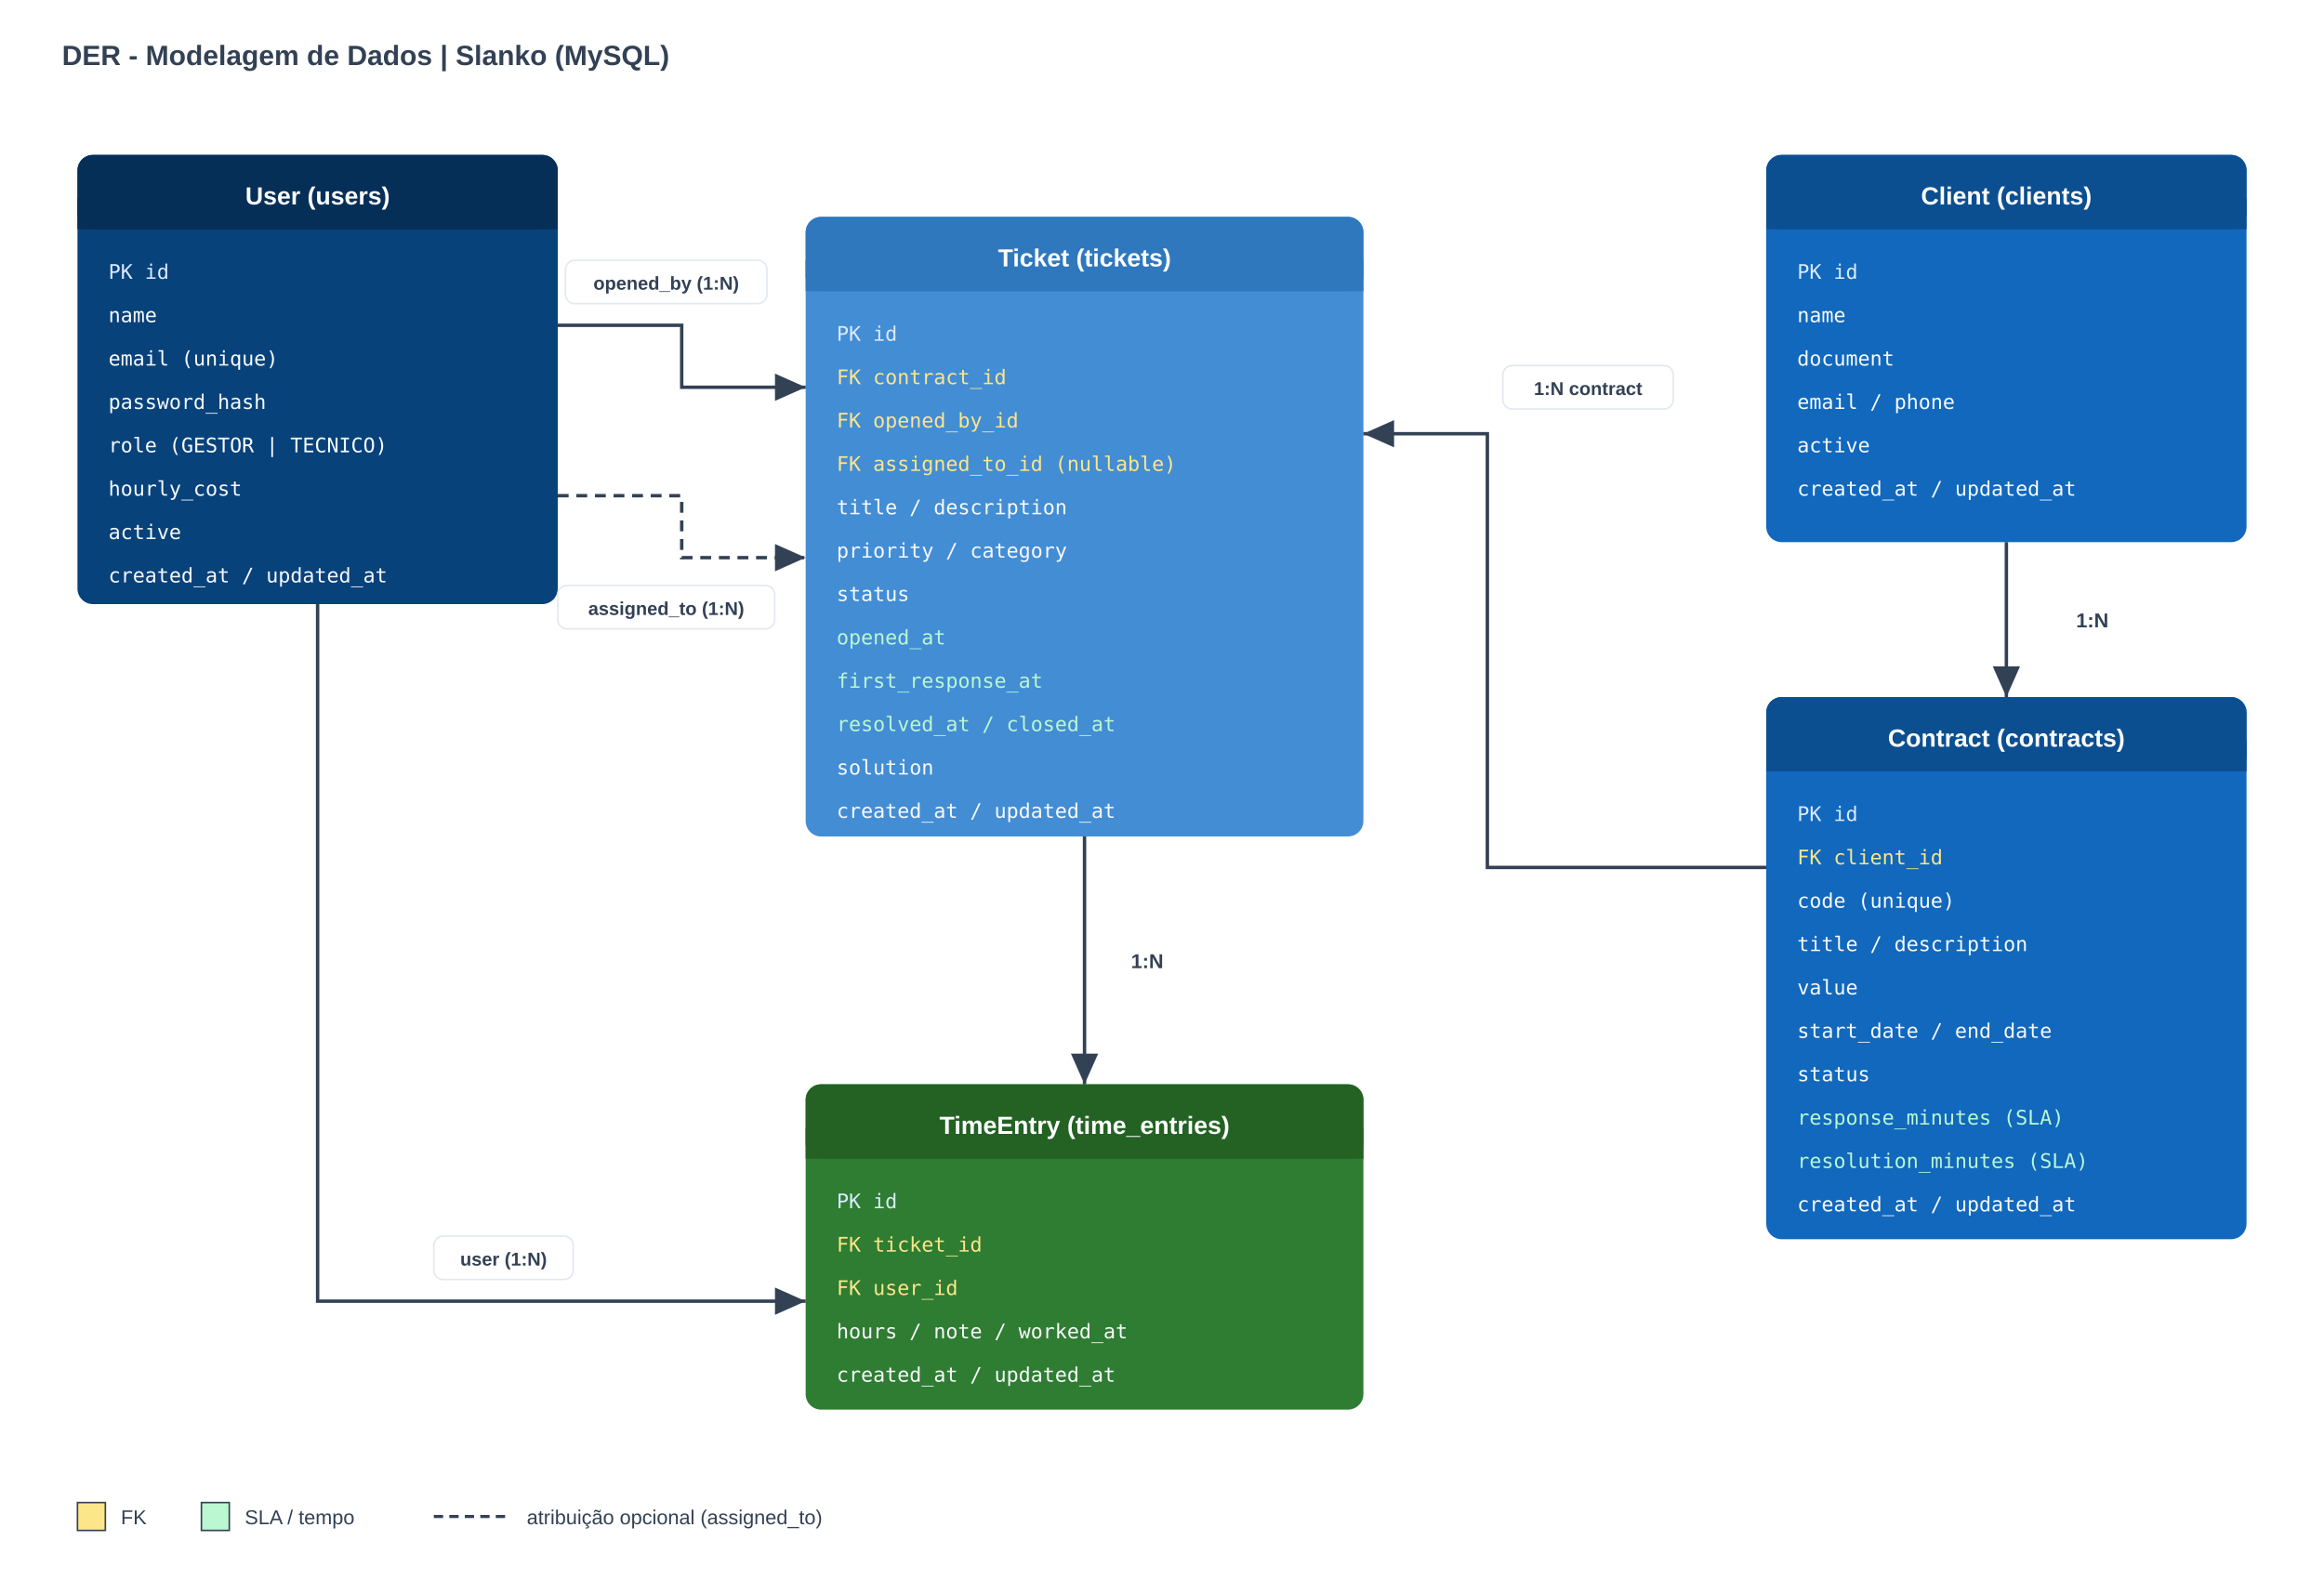
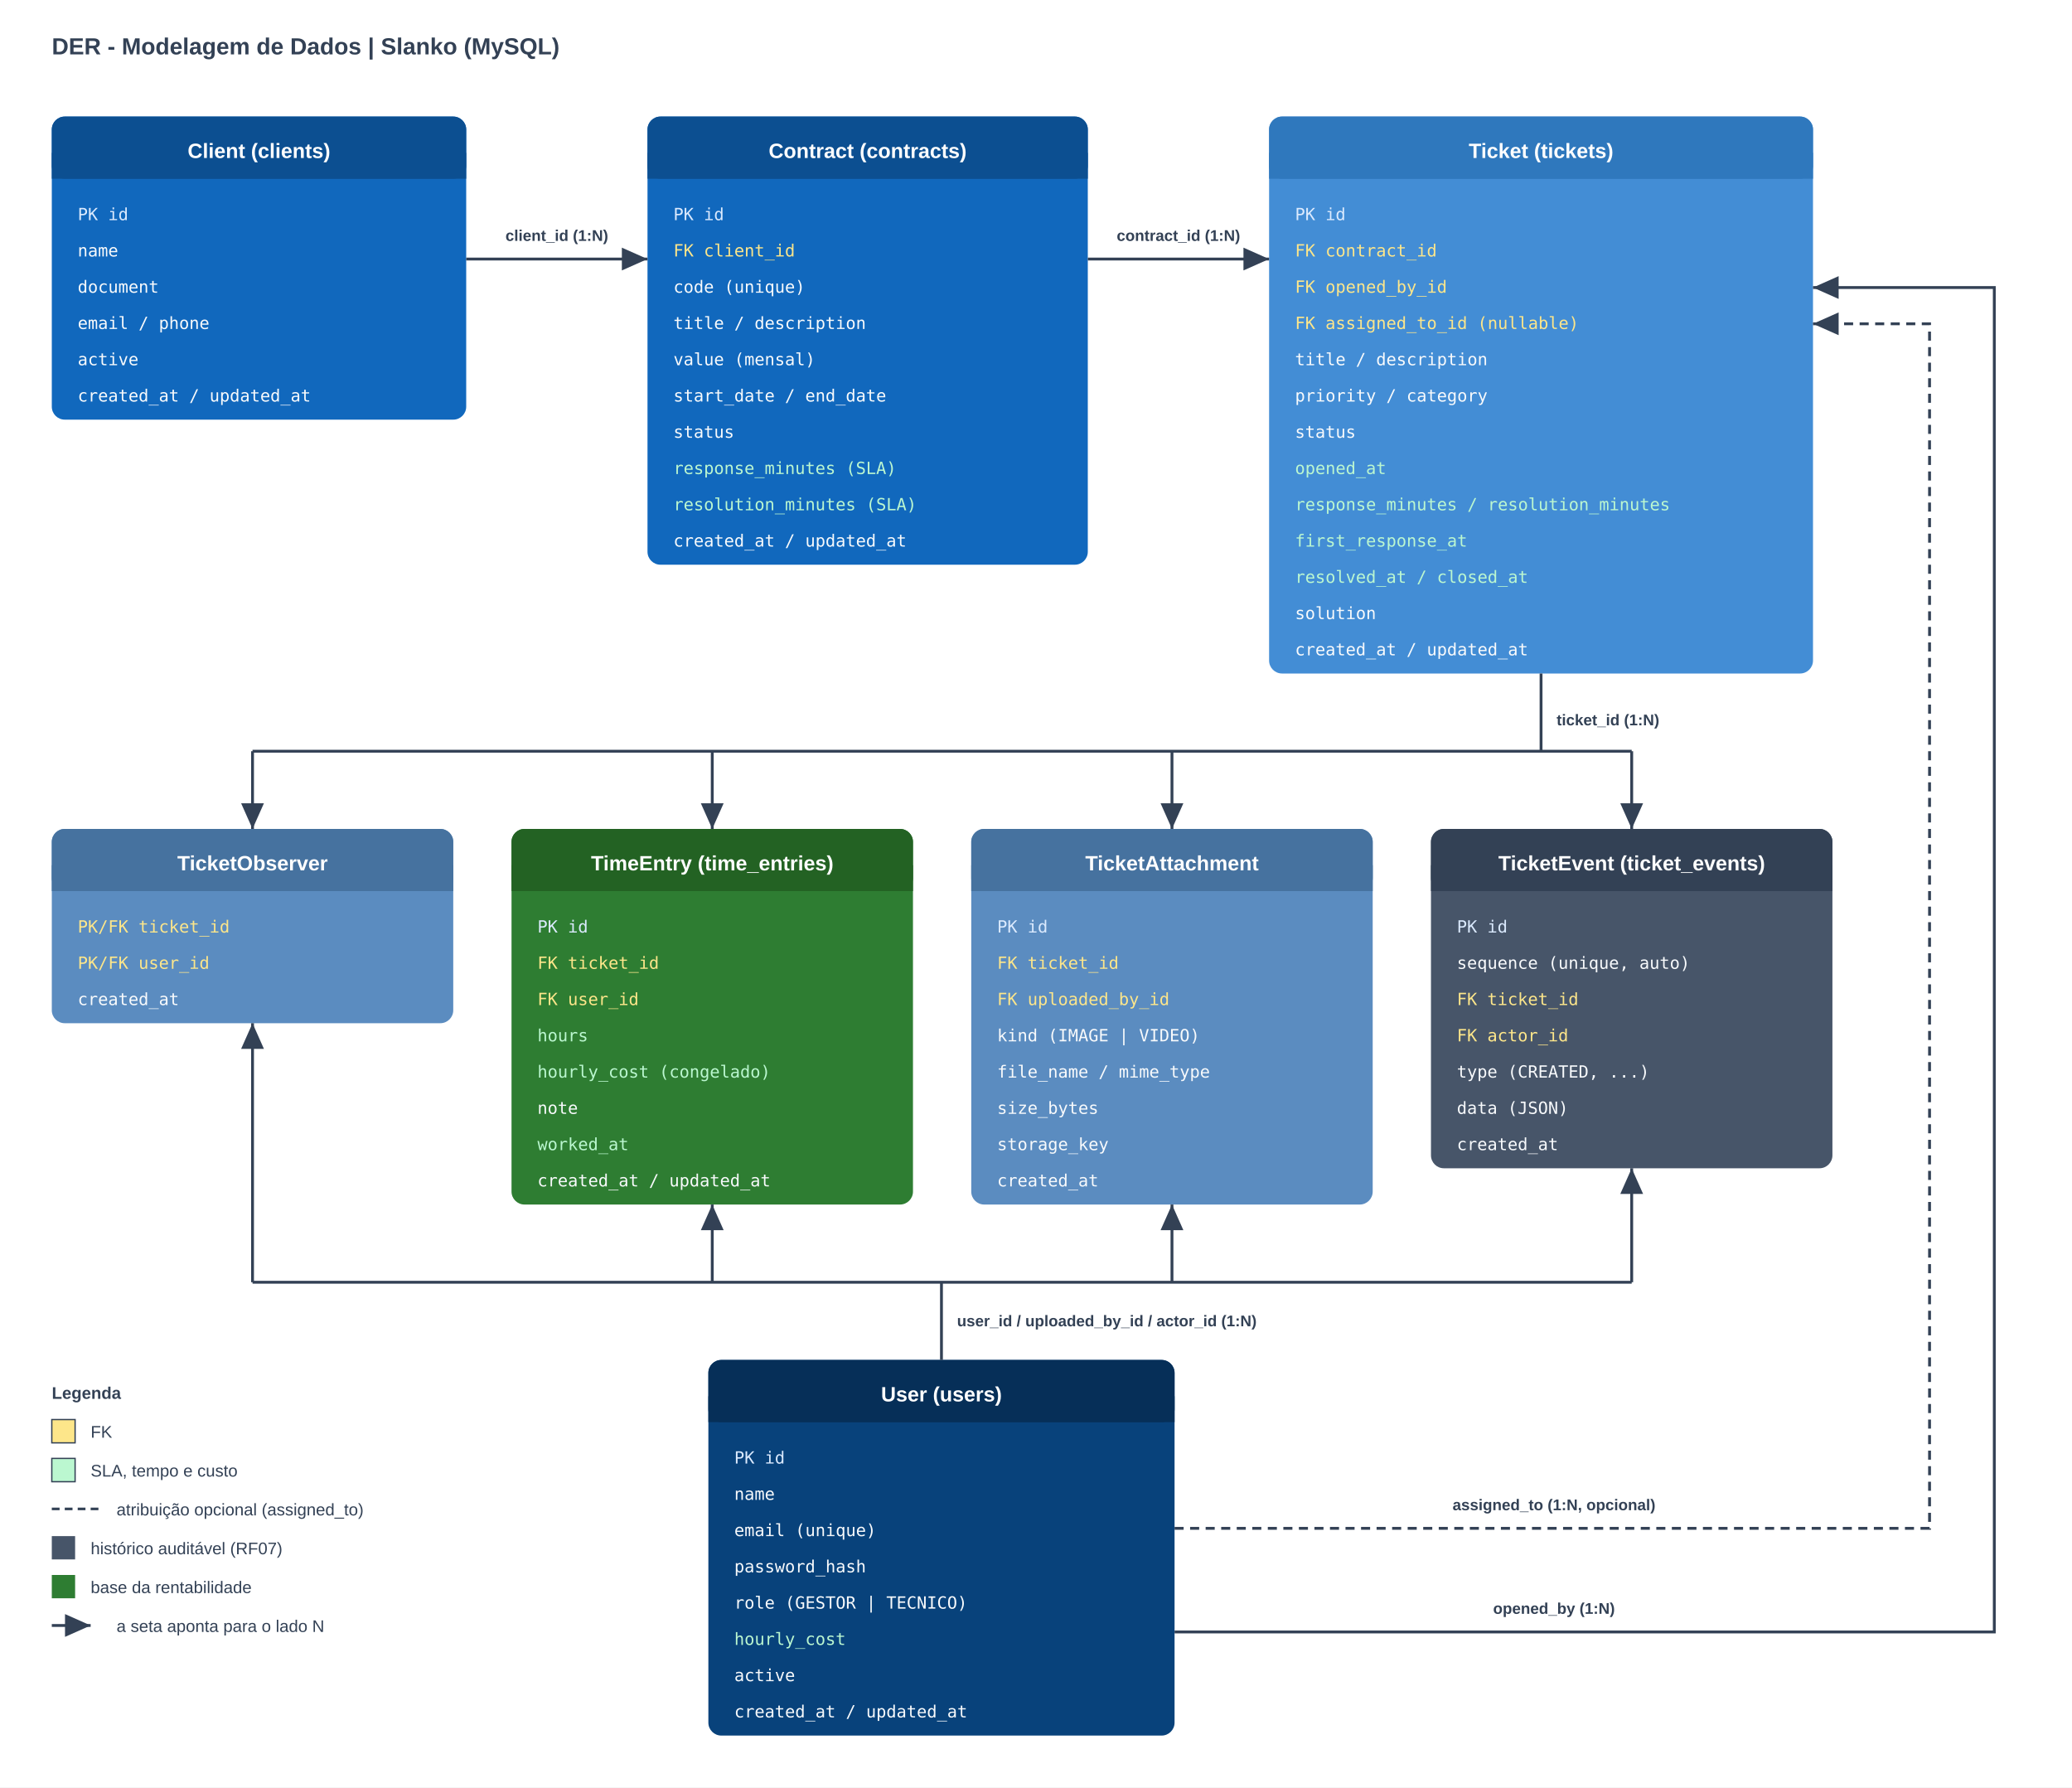
- <svg xmlns="http://www.w3.org/2000/svg" viewBox="0 0 1500 1020" width="1500" height="1020" role="img">
+ <svg xmlns="http://www.w3.org/2000/svg" viewBox="0 0 1600 1380" width="1600" height="1380" role="img">
  <defs>
    <marker id="crow" markerWidth="10" markerHeight="10" refX="9" refY="5" orient="auto">
      <path d="M0,1 L9,5 L0,9 Z" fill="#334155" />
    </marker>
  </defs>
-   <rect x="0" y="0" width="1500" height="1020" fill="#ffffff" />
+   <rect x="0" y="0" width="1600" height="1380" fill="#ffffff" />
  <text x="40" y="42" fill="#334155" font-family="Segoe UI, Arial, sans-serif" font-size="18" font-weight="700">DER - Modelagem de Dados | Slanko (MySQL)</text>
-   <rect x="50" y="100" width="310" height="290" rx="10" fill="#08427b" />
-   <rect x="50" y="100" width="310" height="48" rx="10" fill="#062f58" />
-   <rect x="50" y="128" width="310" height="20" fill="#062f58" />
-   <text x="205" y="132" fill="#ffffff" font-family="Segoe UI, Arial, sans-serif" font-size="16" font-weight="700" text-anchor="middle">User (users)</text>
-   <text x="70" y="180" fill="#dbeafe" font-family="Consolas, monospace" font-size="13">PK id</text>
-   <text x="70" y="208" fill="#f8fafc" font-family="Consolas, monospace" font-size="13">name</text>
-   <text x="70" y="236" fill="#f8fafc" font-family="Consolas, monospace" font-size="13">email (unique)</text>
-   <text x="70" y="264" fill="#f8fafc" font-family="Consolas, monospace" font-size="13">password_hash</text>
-   <text x="70" y="292" fill="#f8fafc" font-family="Consolas, monospace" font-size="13">role (GESTOR | TECNICO)</text>
-   <text x="70" y="320" fill="#f8fafc" font-family="Consolas, monospace" font-size="13">hourly_cost</text>
-   <text x="70" y="348" fill="#f8fafc" font-family="Consolas, monospace" font-size="13">active</text>
-   <text x="70" y="376" fill="#f8fafc" font-family="Consolas, monospace" font-size="13">created_at / updated_at</text>
-   <rect x="1140" y="100" width="310" height="250" rx="10" fill="#1168bd" />
-   <rect x="1140" y="100" width="310" height="48" rx="10" fill="#0c4f91" />
-   <rect x="1140" y="128" width="310" height="20" fill="#0c4f91" />
-   <text x="1295" y="132" fill="#ffffff" font-family="Segoe UI, Arial, sans-serif" font-size="16" font-weight="700" text-anchor="middle">Client (clients)</text>
-   <text x="1160" y="180" fill="#dbeafe" font-family="Consolas, monospace" font-size="13">PK id</text>
-   <text x="1160" y="208" fill="#f8fafc" font-family="Consolas, monospace" font-size="13">name</text>
-   <text x="1160" y="236" fill="#f8fafc" font-family="Consolas, monospace" font-size="13">document</text>
-   <text x="1160" y="264" fill="#f8fafc" font-family="Consolas, monospace" font-size="13">email / phone</text>
-   <text x="1160" y="292" fill="#f8fafc" font-family="Consolas, monospace" font-size="13">active</text>
-   <text x="1160" y="320" fill="#f8fafc" font-family="Consolas, monospace" font-size="13">created_at / updated_at</text>
-   <rect x="1140" y="450" width="310" height="350" rx="10" fill="#1168bd" />
-   <rect x="1140" y="450" width="310" height="48" rx="10" fill="#0c4f91" />
-   <rect x="1140" y="478" width="310" height="20" fill="#0c4f91" />
-   <text x="1295" y="482" fill="#ffffff" font-family="Segoe UI, Arial, sans-serif" font-size="16" font-weight="700" text-anchor="middle">Contract (contracts)</text>
-   <text x="1160" y="530" fill="#dbeafe" font-family="Consolas, monospace" font-size="13">PK id</text>
-   <text x="1160" y="558" fill="#fde68a" font-family="Consolas, monospace" font-size="13">FK client_id</text>
-   <text x="1160" y="586" fill="#f8fafc" font-family="Consolas, monospace" font-size="13">code (unique)</text>
-   <text x="1160" y="614" fill="#f8fafc" font-family="Consolas, monospace" font-size="13">title / description</text>
-   <text x="1160" y="642" fill="#f8fafc" font-family="Consolas, monospace" font-size="13">value</text>
-   <text x="1160" y="670" fill="#f8fafc" font-family="Consolas, monospace" font-size="13">start_date / end_date</text>
-   <text x="1160" y="698" fill="#f8fafc" font-family="Consolas, monospace" font-size="13">status</text>
-   <text x="1160" y="726" fill="#bbf7d0" font-family="Consolas, monospace" font-size="13">response_minutes (SLA)</text>
-   <text x="1160" y="754" fill="#bbf7d0" font-family="Consolas, monospace" font-size="13">resolution_minutes (SLA)</text>
-   <text x="1160" y="782" fill="#f8fafc" font-family="Consolas, monospace" font-size="13">created_at / updated_at</text>
-   <rect x="520" y="140" width="360" height="400" rx="10" fill="#438dd5" />
-   <rect x="520" y="140" width="360" height="48" rx="10" fill="#2f78bd" />
-   <rect x="520" y="168" width="360" height="20" fill="#2f78bd" />
-   <text x="700" y="172" fill="#ffffff" font-family="Segoe UI, Arial, sans-serif" font-size="16" font-weight="700" text-anchor="middle">Ticket (tickets)</text>
-   <text x="540" y="220" fill="#dbeafe" font-family="Consolas, monospace" font-size="13">PK id</text>
-   <text x="540" y="248" fill="#fde68a" font-family="Consolas, monospace" font-size="13">FK contract_id</text>
-   <text x="540" y="276" fill="#fde68a" font-family="Consolas, monospace" font-size="13">FK opened_by_id</text>
-   <text x="540" y="304" fill="#fde68a" font-family="Consolas, monospace" font-size="13">FK assigned_to_id (nullable)</text>
-   <text x="540" y="332" fill="#f8fafc" font-family="Consolas, monospace" font-size="13">title / description</text>
-   <text x="540" y="360" fill="#f8fafc" font-family="Consolas, monospace" font-size="13">priority / category</text>
-   <text x="540" y="388" fill="#f8fafc" font-family="Consolas, monospace" font-size="13">status</text>
-   <text x="540" y="416" fill="#bbf7d0" font-family="Consolas, monospace" font-size="13">opened_at</text>
-   <text x="540" y="444" fill="#bbf7d0" font-family="Consolas, monospace" font-size="13">first_response_at</text>
-   <text x="540" y="472" fill="#bbf7d0" font-family="Consolas, monospace" font-size="13">resolved_at / closed_at</text>
-   <text x="540" y="500" fill="#f8fafc" font-family="Consolas, monospace" font-size="13">solution</text>
-   <text x="540" y="528" fill="#f8fafc" font-family="Consolas, monospace" font-size="13">created_at / updated_at</text>
-   <rect x="520" y="700" width="360" height="210" rx="10" fill="#2e7d32" />
-   <rect x="520" y="700" width="360" height="48" rx="10" fill="#236223" />
-   <rect x="520" y="728" width="360" height="20" fill="#236223" />
-   <text x="700" y="732" fill="#ffffff" font-family="Segoe UI, Arial, sans-serif" font-size="16" font-weight="700" text-anchor="middle">TimeEntry (time_entries)</text>
-   <text x="540" y="780" fill="#dbeafe" font-family="Consolas, monospace" font-size="13">PK id</text>
-   <text x="540" y="808" fill="#fde68a" font-family="Consolas, monospace" font-size="13">FK ticket_id</text>
-   <text x="540" y="836" fill="#fde68a" font-family="Consolas, monospace" font-size="13">FK user_id</text>
-   <text x="540" y="864" fill="#f8fafc" font-family="Consolas, monospace" font-size="13">hours / note / worked_at</text>
-   <text x="540" y="892" fill="#f8fafc" font-family="Consolas, monospace" font-size="13">created_at / updated_at</text>
-   <line x1="1295" y1="350" x2="1295" y2="450" stroke="#334155" stroke-width="2.2" marker-end="url(#crow)" />
-   <text x="1340" y="405" fill="#334155" font-family="Segoe UI, Arial, sans-serif" font-size="13" font-weight="700">1:N</text>
-   <path d="M1140,560 H960 V280 H880" fill="none" stroke="#334155" stroke-width="2.2" marker-end="url(#crow)" />
-   <rect x="970" y="236" width="110" height="28" rx="6" fill="#ffffff" stroke="#e2e8f0" />
-   <text x="1025" y="255" fill="#334155" font-family="Segoe UI, Arial, sans-serif" font-size="12" font-weight="700" text-anchor="middle">1:N contract</text>
-   <path d="M360,210 H440 V250 H520" fill="none" stroke="#334155" stroke-width="2.2" marker-end="url(#crow)" />
-   <rect x="365" y="168" width="130" height="28" rx="6" fill="#ffffff" stroke="#e2e8f0" />
-   <text x="430" y="187" fill="#334155" font-family="Segoe UI, Arial, sans-serif" font-size="12" font-weight="700" text-anchor="middle">opened_by (1:N)</text>
-   <path d="M360,320 H440 V360 H520" fill="none" stroke="#334155" stroke-width="2.2" stroke-dasharray="7 5" marker-end="url(#crow)" />
-   <rect x="360" y="378" width="140" height="28" rx="6" fill="#ffffff" stroke="#e2e8f0" />
-   <text x="430" y="397" fill="#334155" font-family="Segoe UI, Arial, sans-serif" font-size="12" font-weight="700" text-anchor="middle">assigned_to (1:N)</text>
-   <line x1="700" y1="540" x2="700" y2="700" stroke="#334155" stroke-width="2.2" marker-end="url(#crow)" />
-   <text x="730" y="625" fill="#334155" font-family="Segoe UI, Arial, sans-serif" font-size="13" font-weight="700">1:N</text>
-   <path d="M205,390 V840 H520" fill="none" stroke="#334155" stroke-width="2.2" marker-end="url(#crow)" />
-   <rect x="280" y="798" width="90" height="28" rx="6" fill="#ffffff" stroke="#e2e8f0" />
-   <text x="325" y="817" fill="#334155" font-family="Segoe UI, Arial, sans-serif" font-size="12" font-weight="700" text-anchor="middle">user (1:N)</text>
-   <rect x="50" y="970" width="18" height="18" fill="#fde68a" stroke="#334155" />
-   <text x="78" y="984" fill="#334155" font-family="Segoe UI, Arial, sans-serif" font-size="13">FK</text>
-   <rect x="130" y="970" width="18" height="18" fill="#bbf7d0" stroke="#334155" />
-   <text x="158" y="984" fill="#334155" font-family="Segoe UI, Arial, sans-serif" font-size="13">SLA / tempo</text>
-   <line x1="280" y1="979" x2="330" y2="979" stroke="#334155" stroke-width="2" stroke-dasharray="6 4" />
-   <text x="340" y="984" fill="#334155" font-family="Segoe UI, Arial, sans-serif" font-size="13">atribuição opcional (assigned_to)</text>
+   <rect x="40" y="90" width="320" height="234" rx="10" fill="#1168bd" />
+   <rect x="40" y="90" width="320" height="48" rx="10" fill="#0c4f91" />
+   <rect x="40" y="118" width="320" height="20" fill="#0c4f91" />
+   <text x="200.0" y="122" fill="#ffffff" font-family="Segoe UI, Arial, sans-serif" font-size="16" font-weight="700" text-anchor="middle">Client (clients)</text>
+   <text x="60" y="170" fill="#dbeafe" font-family="Consolas, monospace" font-size="13">PK id</text>
+   <text x="60" y="198" fill="#f8fafc" font-family="Consolas, monospace" font-size="13">name</text>
+   <text x="60" y="226" fill="#f8fafc" font-family="Consolas, monospace" font-size="13">document</text>
+   <text x="60" y="254" fill="#f8fafc" font-family="Consolas, monospace" font-size="13">email / phone</text>
+   <text x="60" y="282" fill="#f8fafc" font-family="Consolas, monospace" font-size="13">active</text>
+   <text x="60" y="310" fill="#f8fafc" font-family="Consolas, monospace" font-size="13">created_at / updated_at</text>
+   <rect x="500" y="90" width="340" height="346" rx="10" fill="#1168bd" />
+   <rect x="500" y="90" width="340" height="48" rx="10" fill="#0c4f91" />
+   <rect x="500" y="118" width="340" height="20" fill="#0c4f91" />
+   <text x="670.0" y="122" fill="#ffffff" font-family="Segoe UI, Arial, sans-serif" font-size="16" font-weight="700" text-anchor="middle">Contract (contracts)</text>
+   <text x="520" y="170" fill="#dbeafe" font-family="Consolas, monospace" font-size="13">PK id</text>
+   <text x="520" y="198" fill="#fde68a" font-family="Consolas, monospace" font-size="13">FK client_id</text>
+   <text x="520" y="226" fill="#f8fafc" font-family="Consolas, monospace" font-size="13">code (unique)</text>
+   <text x="520" y="254" fill="#f8fafc" font-family="Consolas, monospace" font-size="13">title / description</text>
+   <text x="520" y="282" fill="#f8fafc" font-family="Consolas, monospace" font-size="13">value (mensal)</text>
+   <text x="520" y="310" fill="#f8fafc" font-family="Consolas, monospace" font-size="13">start_date / end_date</text>
+   <text x="520" y="338" fill="#f8fafc" font-family="Consolas, monospace" font-size="13">status</text>
+   <text x="520" y="366" fill="#bbf7d0" font-family="Consolas, monospace" font-size="13">response_minutes (SLA)</text>
+   <text x="520" y="394" fill="#bbf7d0" font-family="Consolas, monospace" font-size="13">resolution_minutes (SLA)</text>
+   <text x="520" y="422" fill="#f8fafc" font-family="Consolas, monospace" font-size="13">created_at / updated_at</text>
+   <rect x="980" y="90" width="420" height="430" rx="10" fill="#438dd5" />
+   <rect x="980" y="90" width="420" height="48" rx="10" fill="#2f78bd" />
+   <rect x="980" y="118" width="420" height="20" fill="#2f78bd" />
+   <text x="1190.0" y="122" fill="#ffffff" font-family="Segoe UI, Arial, sans-serif" font-size="16" font-weight="700" text-anchor="middle">Ticket (tickets)</text>
+   <text x="1000" y="170" fill="#dbeafe" font-family="Consolas, monospace" font-size="13">PK id</text>
+   <text x="1000" y="198" fill="#fde68a" font-family="Consolas, monospace" font-size="13">FK contract_id</text>
+   <text x="1000" y="226" fill="#fde68a" font-family="Consolas, monospace" font-size="13">FK opened_by_id</text>
+   <text x="1000" y="254" fill="#fde68a" font-family="Consolas, monospace" font-size="13">FK assigned_to_id (nullable)</text>
+   <text x="1000" y="282" fill="#f8fafc" font-family="Consolas, monospace" font-size="13">title / description</text>
+   <text x="1000" y="310" fill="#f8fafc" font-family="Consolas, monospace" font-size="13">priority / category</text>
+   <text x="1000" y="338" fill="#f8fafc" font-family="Consolas, monospace" font-size="13">status</text>
+   <text x="1000" y="366" fill="#bbf7d0" font-family="Consolas, monospace" font-size="13">opened_at</text>
+   <text x="1000" y="394" fill="#bbf7d0" font-family="Consolas, monospace" font-size="13">response_minutes / resolution_minutes</text>
+   <text x="1000" y="422" fill="#bbf7d0" font-family="Consolas, monospace" font-size="13">first_response_at</text>
+   <text x="1000" y="450" fill="#bbf7d0" font-family="Consolas, monospace" font-size="13">resolved_at / closed_at</text>
+   <text x="1000" y="478" fill="#f8fafc" font-family="Consolas, monospace" font-size="13">solution</text>
+   <text x="1000" y="506" fill="#f8fafc" font-family="Consolas, monospace" font-size="13">created_at / updated_at</text>
+   <rect x="40" y="640" width="310" height="150" rx="10" fill="#5b8cc0" />
+   <rect x="40" y="640" width="310" height="48" rx="10" fill="#46729f" />
+   <rect x="40" y="668" width="310" height="20" fill="#46729f" />
+   <text x="195.0" y="672" fill="#ffffff" font-family="Segoe UI, Arial, sans-serif" font-size="16" font-weight="700" text-anchor="middle">TicketObserver</text>
+   <text x="60" y="720" fill="#fde68a" font-family="Consolas, monospace" font-size="13">PK/FK ticket_id</text>
+   <text x="60" y="748" fill="#fde68a" font-family="Consolas, monospace" font-size="13">PK/FK user_id</text>
+   <text x="60" y="776" fill="#f8fafc" font-family="Consolas, monospace" font-size="13">created_at</text>
+   <rect x="395" y="640" width="310" height="290" rx="10" fill="#2e7d32" />
+   <rect x="395" y="640" width="310" height="48" rx="10" fill="#236223" />
+   <rect x="395" y="668" width="310" height="20" fill="#236223" />
+   <text x="550.0" y="672" fill="#ffffff" font-family="Segoe UI, Arial, sans-serif" font-size="16" font-weight="700" text-anchor="middle">TimeEntry (time_entries)</text>
+   <text x="415" y="720" fill="#dbeafe" font-family="Consolas, monospace" font-size="13">PK id</text>
+   <text x="415" y="748" fill="#fde68a" font-family="Consolas, monospace" font-size="13">FK ticket_id</text>
+   <text x="415" y="776" fill="#fde68a" font-family="Consolas, monospace" font-size="13">FK user_id</text>
+   <text x="415" y="804" fill="#bbf7d0" font-family="Consolas, monospace" font-size="13">hours</text>
+   <text x="415" y="832" fill="#bbf7d0" font-family="Consolas, monospace" font-size="13">hourly_cost (congelado)</text>
+   <text x="415" y="860" fill="#f8fafc" font-family="Consolas, monospace" font-size="13">note</text>
+   <text x="415" y="888" fill="#bbf7d0" font-family="Consolas, monospace" font-size="13">worked_at</text>
+   <text x="415" y="916" fill="#f8fafc" font-family="Consolas, monospace" font-size="13">created_at / updated_at</text>
+   <rect x="750" y="640" width="310" height="290" rx="10" fill="#5b8cc0" />
+   <rect x="750" y="640" width="310" height="48" rx="10" fill="#46729f" />
+   <rect x="750" y="668" width="310" height="20" fill="#46729f" />
+   <text x="905.0" y="672" fill="#ffffff" font-family="Segoe UI, Arial, sans-serif" font-size="16" font-weight="700" text-anchor="middle">TicketAttachment</text>
+   <text x="770" y="720" fill="#dbeafe" font-family="Consolas, monospace" font-size="13">PK id</text>
+   <text x="770" y="748" fill="#fde68a" font-family="Consolas, monospace" font-size="13">FK ticket_id</text>
+   <text x="770" y="776" fill="#fde68a" font-family="Consolas, monospace" font-size="13">FK uploaded_by_id</text>
+   <text x="770" y="804" fill="#f8fafc" font-family="Consolas, monospace" font-size="13">kind (IMAGE | VIDEO)</text>
+   <text x="770" y="832" fill="#f8fafc" font-family="Consolas, monospace" font-size="13">file_name / mime_type</text>
+   <text x="770" y="860" fill="#f8fafc" font-family="Consolas, monospace" font-size="13">size_bytes</text>
+   <text x="770" y="888" fill="#f8fafc" font-family="Consolas, monospace" font-size="13">storage_key</text>
+   <text x="770" y="916" fill="#f8fafc" font-family="Consolas, monospace" font-size="13">created_at</text>
+   <rect x="1105" y="640" width="310" height="262" rx="10" fill="#475569" />
+   <rect x="1105" y="640" width="310" height="48" rx="10" fill="#334155" />
+   <rect x="1105" y="668" width="310" height="20" fill="#334155" />
+   <text x="1260.0" y="672" fill="#ffffff" font-family="Segoe UI, Arial, sans-serif" font-size="16" font-weight="700" text-anchor="middle">TicketEvent (ticket_events)</text>
+   <text x="1125" y="720" fill="#dbeafe" font-family="Consolas, monospace" font-size="13">PK id</text>
+   <text x="1125" y="748" fill="#f8fafc" font-family="Consolas, monospace" font-size="13">sequence (unique, auto)</text>
+   <text x="1125" y="776" fill="#fde68a" font-family="Consolas, monospace" font-size="13">FK ticket_id</text>
+   <text x="1125" y="804" fill="#fde68a" font-family="Consolas, monospace" font-size="13">FK actor_id</text>
+   <text x="1125" y="832" fill="#f8fafc" font-family="Consolas, monospace" font-size="13">type (CREATED, ...)</text>
+   <text x="1125" y="860" fill="#f8fafc" font-family="Consolas, monospace" font-size="13">data (JSON)</text>
+   <text x="1125" y="888" fill="#f8fafc" font-family="Consolas, monospace" font-size="13">created_at</text>
+   <rect x="547" y="1050" width="360" height="290" rx="10" fill="#08427b" />
+   <rect x="547" y="1050" width="360" height="48" rx="10" fill="#062f58" />
+   <rect x="547" y="1078" width="360" height="20" fill="#062f58" />
+   <text x="727.0" y="1082" fill="#ffffff" font-family="Segoe UI, Arial, sans-serif" font-size="16" font-weight="700" text-anchor="middle">User (users)</text>
+   <text x="567" y="1130" fill="#dbeafe" font-family="Consolas, monospace" font-size="13">PK id</text>
+   <text x="567" y="1158" fill="#f8fafc" font-family="Consolas, monospace" font-size="13">name</text>
+   <text x="567" y="1186" fill="#f8fafc" font-family="Consolas, monospace" font-size="13">email (unique)</text>
+   <text x="567" y="1214" fill="#f8fafc" font-family="Consolas, monospace" font-size="13">password_hash</text>
+   <text x="567" y="1242" fill="#f8fafc" font-family="Consolas, monospace" font-size="13">role (GESTOR | TECNICO)</text>
+   <text x="567" y="1270" fill="#bbf7d0" font-family="Consolas, monospace" font-size="13">hourly_cost</text>
+   <text x="567" y="1298" fill="#f8fafc" font-family="Consolas, monospace" font-size="13">active</text>
+   <text x="567" y="1326" fill="#f8fafc" font-family="Consolas, monospace" font-size="13">created_at / updated_at</text>
+   <line x1="360" y1="200" x2="500" y2="200" stroke="#334155" stroke-width="2.2" fill="none" marker-end="url(#crow)" />
+   <text x="430.0" y="186" fill="#334155" font-family="Segoe UI, Arial, sans-serif" font-size="12" font-weight="700" text-anchor="middle">client_id (1:N)</text>
+   <line x1="840" y1="200" x2="980" y2="200" stroke="#334155" stroke-width="2.2" fill="none" marker-end="url(#crow)" />
+   <text x="910.0" y="186" fill="#334155" font-family="Segoe UI, Arial, sans-serif" font-size="12" font-weight="700" text-anchor="middle">contract_id (1:N)</text>
+   <path d="M1190.0,520 V580" stroke="#334155" stroke-width="2.2" fill="none" />
+   <path d="M195.0,580 H1260.0" stroke="#334155" stroke-width="2.2" fill="none" />
+   <path d="M195.0,580 V640" stroke="#334155" stroke-width="2.2" fill="none" marker-end="url(#crow)" />
+   <path d="M550.0,580 V640" stroke="#334155" stroke-width="2.2" fill="none" marker-end="url(#crow)" />
+   <path d="M905.0,580 V640" stroke="#334155" stroke-width="2.2" fill="none" marker-end="url(#crow)" />
+   <path d="M1260.0,580 V640" stroke="#334155" stroke-width="2.2" fill="none" marker-end="url(#crow)" />
+   <text x="1202.0" y="560" fill="#334155" font-family="Segoe UI, Arial, sans-serif" font-size="12" font-weight="700" text-anchor="start">ticket_id (1:N)</text>
+   <path d="M727.0,1050 V990" stroke="#334155" stroke-width="2.2" fill="none" />
+   <path d="M195.0,990 H1260.0" stroke="#334155" stroke-width="2.2" fill="none" />
+   <path d="M195.0,990 V790" stroke="#334155" stroke-width="2.2" fill="none" marker-end="url(#crow)" />
+   <path d="M550.0,990 V930" stroke="#334155" stroke-width="2.2" fill="none" marker-end="url(#crow)" />
+   <path d="M905.0,990 V930" stroke="#334155" stroke-width="2.2" fill="none" marker-end="url(#crow)" />
+   <path d="M1260.0,990 V902" stroke="#334155" stroke-width="2.2" fill="none" marker-end="url(#crow)" />
+   <text x="739.0" y="1024" fill="#334155" font-family="Segoe UI, Arial, sans-serif" font-size="12" font-weight="700" text-anchor="start">user_id / uploaded_by_id / actor_id (1:N)</text>
+   <path d="M907,1180 H1490 V250 H1400" stroke="#334155" stroke-width="2.2" fill="none" stroke-dasharray="7 5" marker-end="url(#crow)" />
+   <path d="M907,1260 H1540 V222 H1400" stroke="#334155" stroke-width="2.2" fill="none" marker-end="url(#crow)" />
+   <text x="1200" y="1166" fill="#334155" font-family="Segoe UI, Arial, sans-serif" font-size="12" font-weight="700" text-anchor="middle">assigned_to (1:N, opcional)</text>
+   <text x="1200" y="1246" fill="#334155" font-family="Segoe UI, Arial, sans-serif" font-size="12" font-weight="700" text-anchor="middle">opened_by (1:N)</text>
+   <text x="40" y="1080" fill="#334155" font-family="Segoe UI, Arial, sans-serif" font-size="13" font-weight="700">Legenda</text>
+   <rect x="40" y="1096" width="18" height="18" fill="#fde68a" stroke="#334155" />
+   <text x="70" y="1110" fill="#334155" font-family="Segoe UI, Arial, sans-serif" font-size="13">FK</text>
+   <rect x="40" y="1126" width="18" height="18" fill="#bbf7d0" stroke="#334155" />
+   <text x="70" y="1140" fill="#334155" font-family="Segoe UI, Arial, sans-serif" font-size="13">SLA, tempo e custo</text>
+   <line x1="40" y1="1165" x2="80" y2="1165" stroke="#334155" stroke-width="2" stroke-dasharray="6 4" />
+   <text x="90" y="1170" fill="#334155" font-family="Segoe UI, Arial, sans-serif" font-size="13">atribuição opcional (assigned_to)</text>
+   <rect x="40" y="1186" width="18" height="18" fill="#475569" />
+   <text x="70" y="1200" fill="#334155" font-family="Segoe UI, Arial, sans-serif" font-size="13">histórico auditável (RF07)</text>
+   <rect x="40" y="1216" width="18" height="18" fill="#2e7d32" />
+   <text x="70" y="1230" fill="#334155" font-family="Segoe UI, Arial, sans-serif" font-size="13">base da rentabilidade</text>
+   <path d="M40,1255 L70,1255" stroke="#334155" stroke-width="2.2" fill="none" marker-end="url(#crow)" />
+   <text x="90" y="1260" fill="#334155" font-family="Segoe UI, Arial, sans-serif" font-size="13">a seta aponta para o lado N</text>
</svg>
